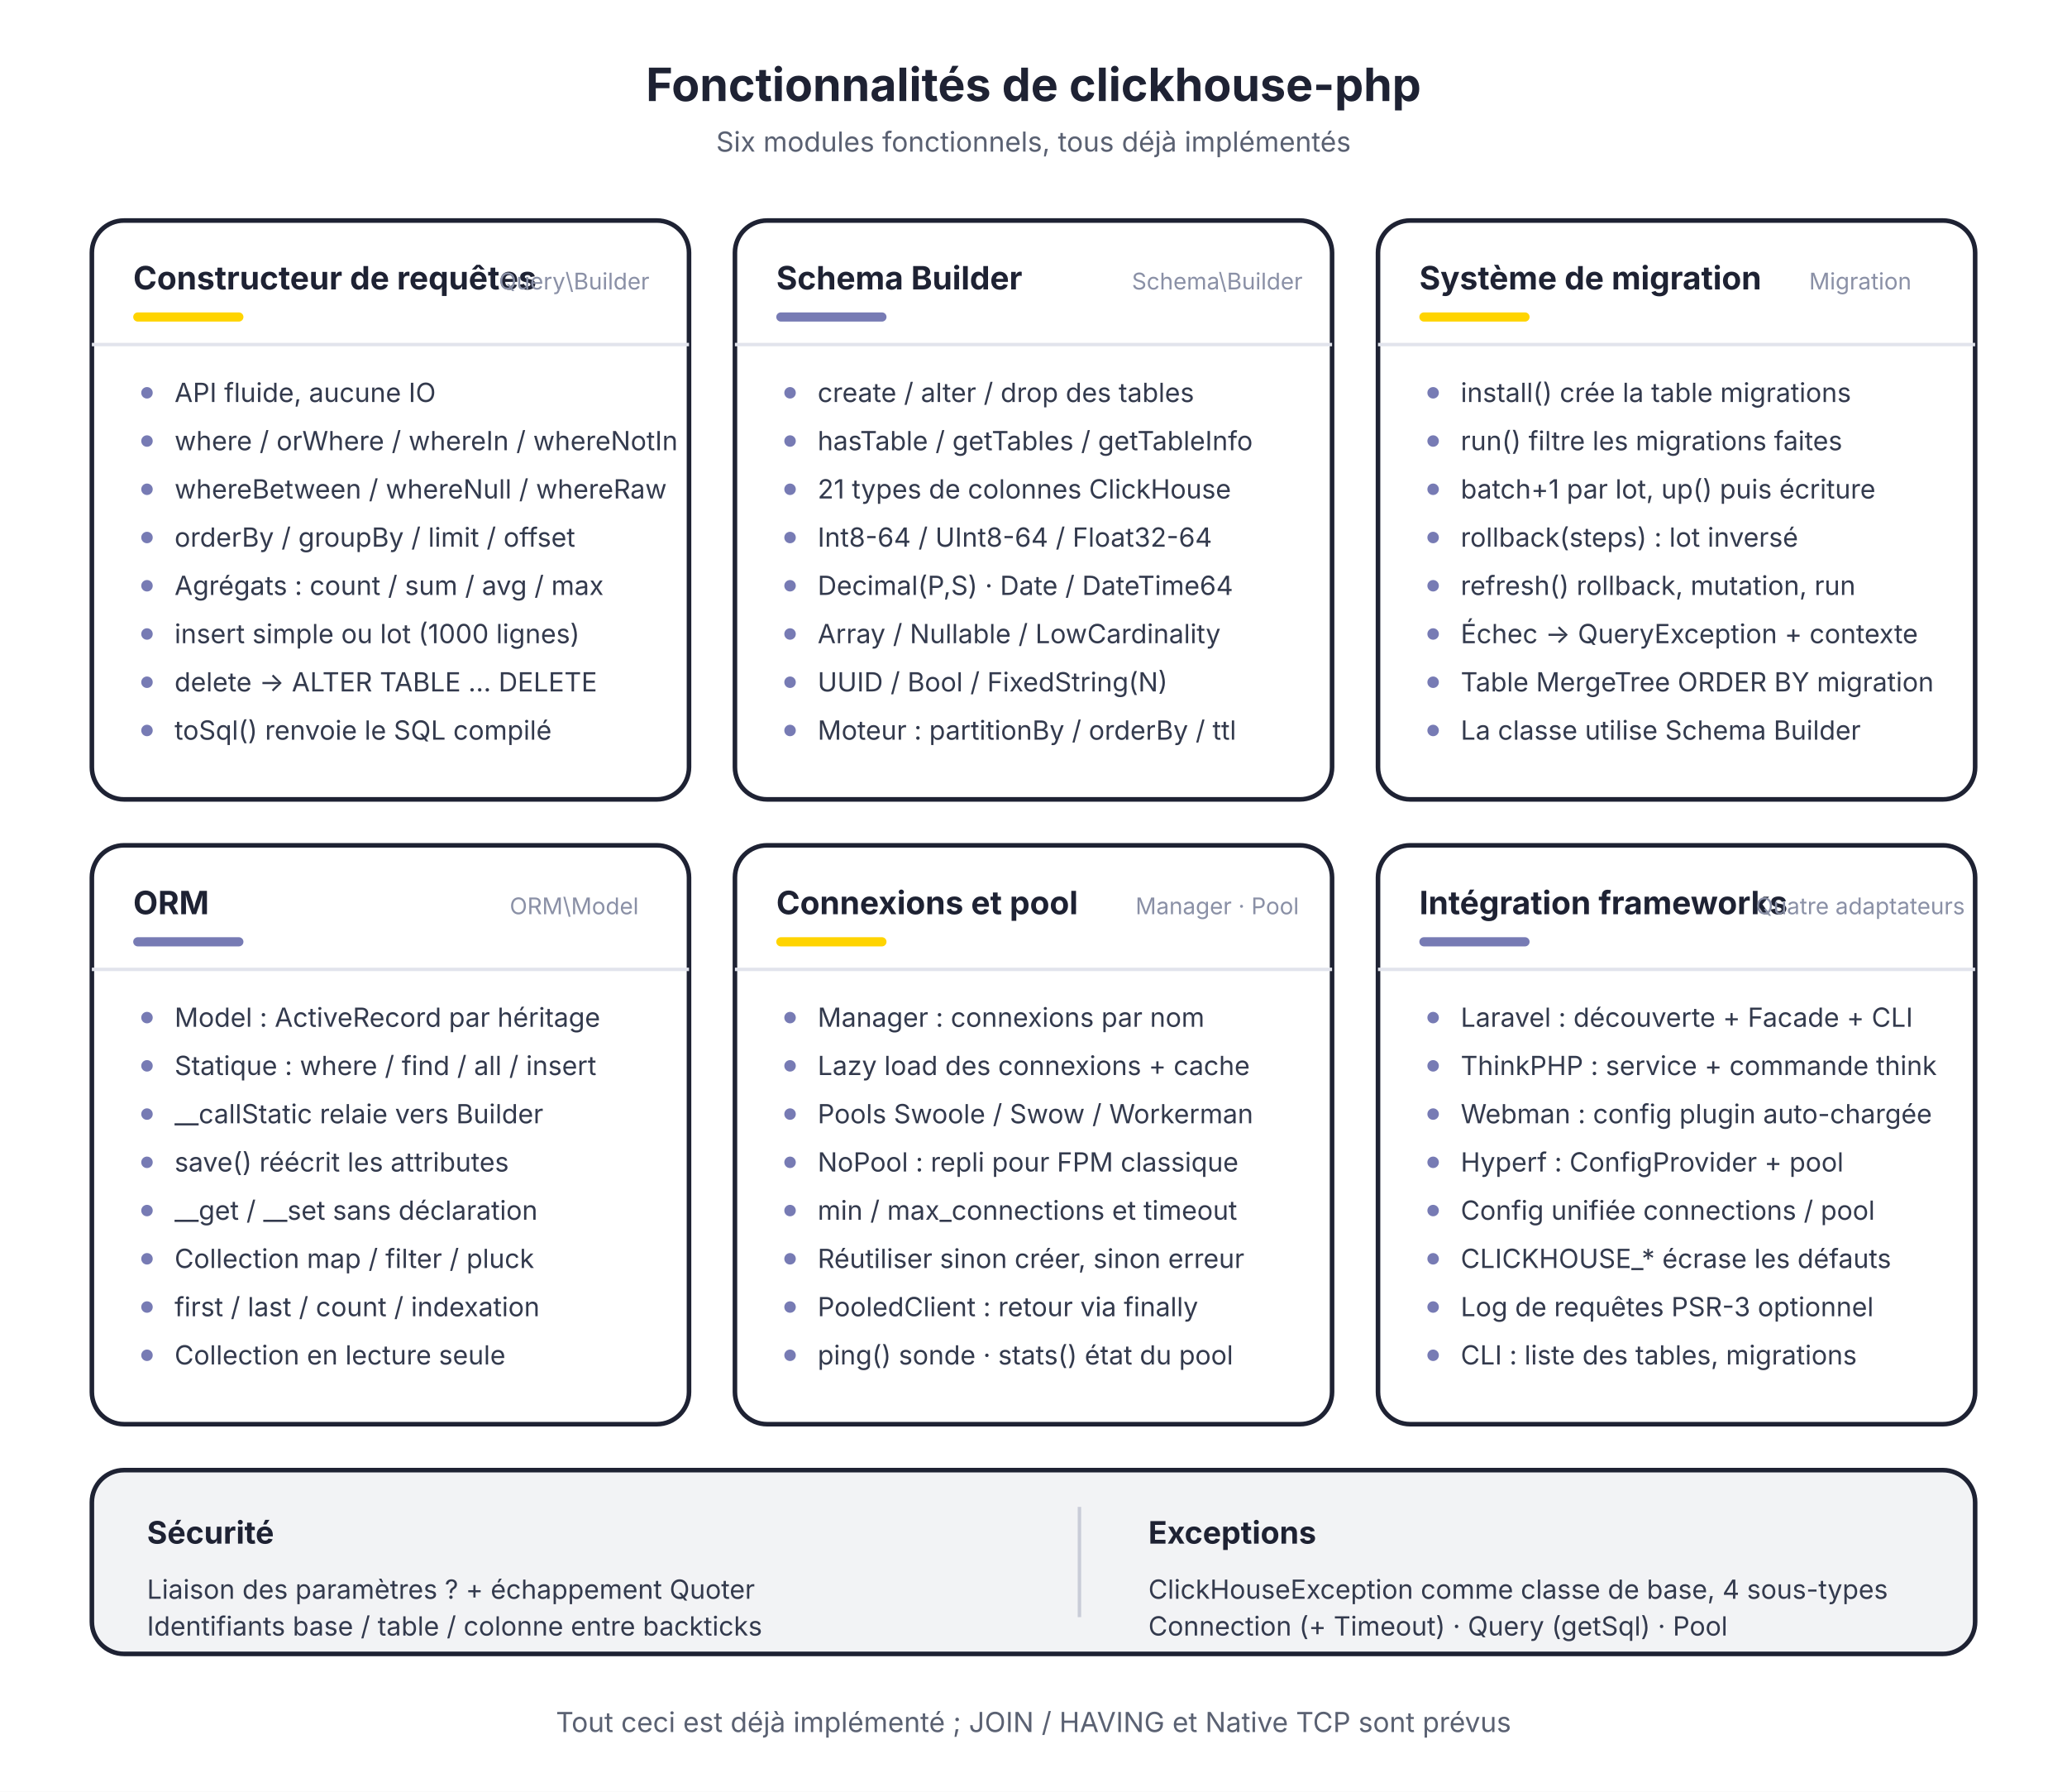
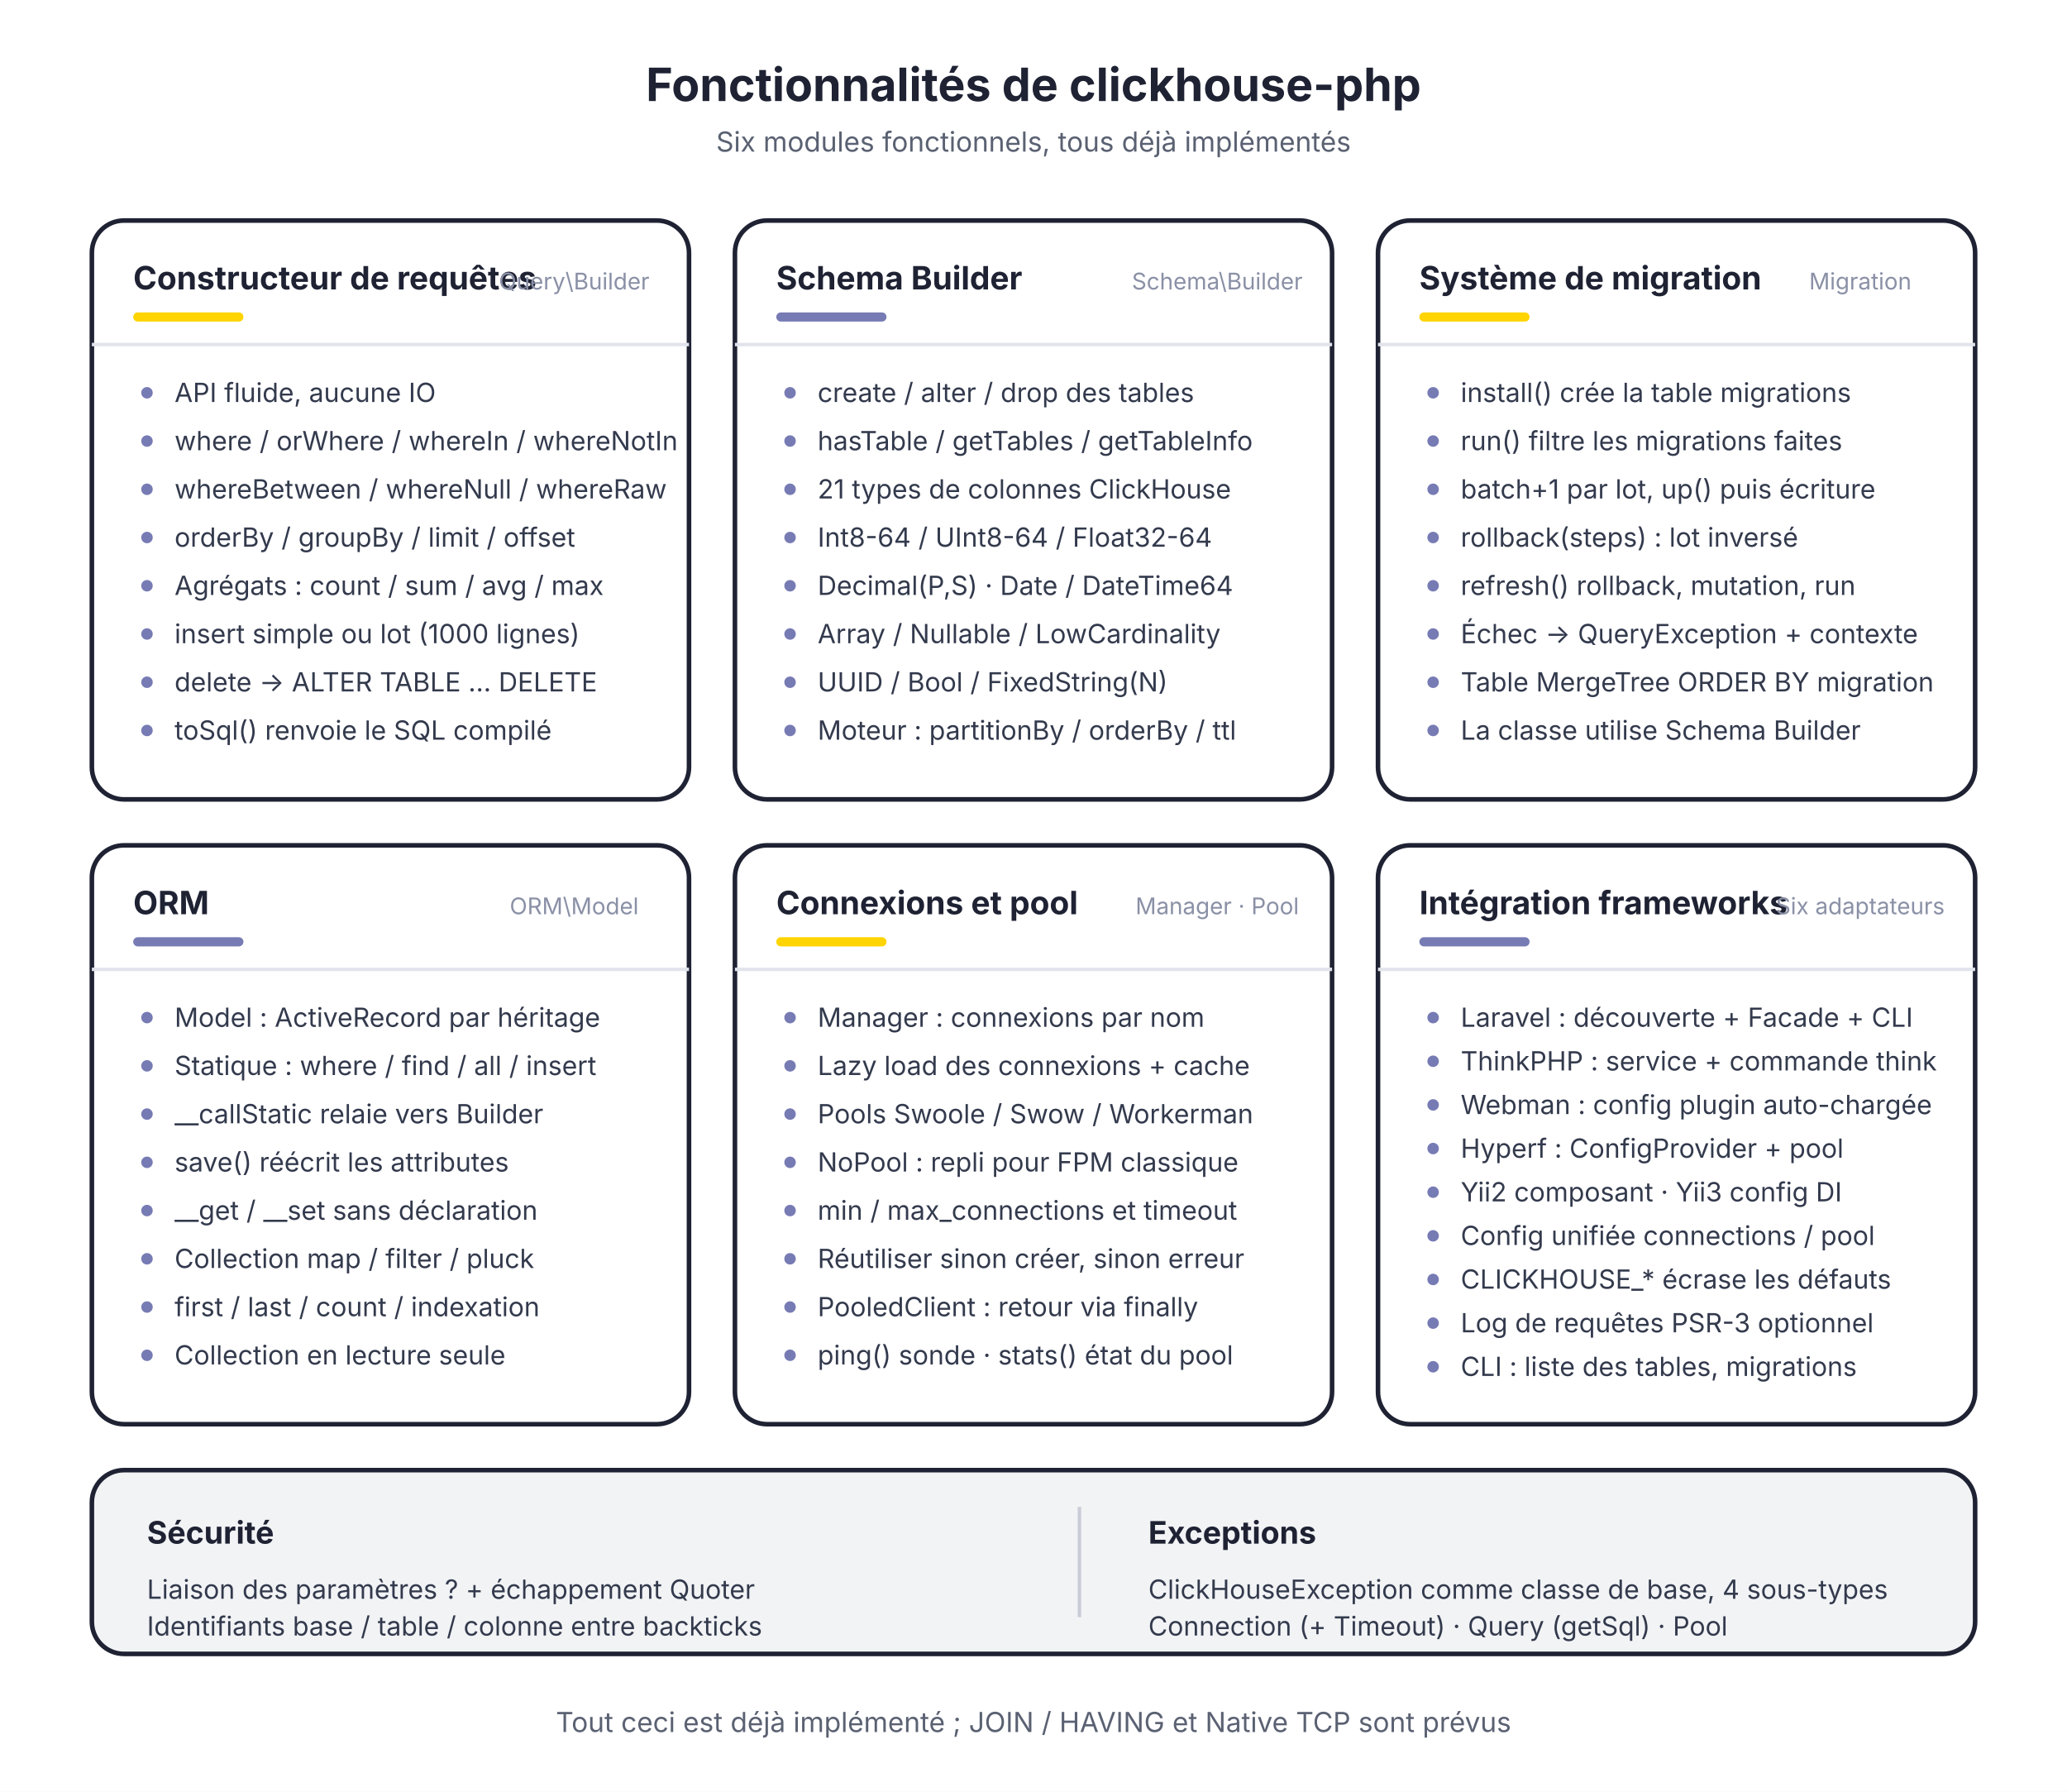
<svg xmlns="http://www.w3.org/2000/svg" width="900" height="780" viewBox="0 0 900 780" role="img" aria-labelledby="featTitle featDesc">
  <style>
    text{font-family:system-ui,-apple-system,"Segoe UI","PingFang SC","Microsoft YaHei",sans-serif;fill:#1E2233}
    .ttl{font-size:20px;font-weight:700}
    .sub{font-size:12px;fill:#5A6172}
    .ctr{text-anchor:middle}
    .card{fill:#fff;stroke:#1E2233;stroke-width:2}
    .ct{font-size:14px;font-weight:700}
    .cs{font-size:10px;fill:#8A90A6}
    .li{font-size:11.5px;fill:#333A4D}
    .hr{stroke:#E2E4EC;stroke-width:1.5}
    .bar{fill:#F2F3F5;stroke:#1E2233;stroke-width:2}
    .bt{font-size:13.5px;font-weight:700}
    .bl{font-size:11.5px;fill:#333A4D}
  </style>
  <rect x="0" y="0" width="900" height="780" fill="#FFFFFF" />
  <text class="ttl ctr" x="450" y="44">Fonctionnalités de clickhouse-php</text>
  <text class="sub ctr" x="450" y="66">Six modules fonctionnels, tous déjà implémentés</text>
  <rect class="card" x="40" y="96" width="260" height="252" rx="14" />
  <text class="ct" x="58" y="126">Constructeur de requêtes</text>
  <text class="cs ctr" x="250" y="126">Query\Builder</text>
  <rect x="58" y="136" width="48" height="4" rx="2" fill="#FFD400" />
  <line class="hr" x1="40" y1="150" x2="300" y2="150" />
  <g>
    <circle cx="64" cy="171" r="2.5" fill="#777BB4" />
    <text class="li" x="76" y="175">API fluide, aucune IO</text>
    <circle cx="64" cy="192" r="2.5" fill="#777BB4" />
    <text class="li" x="76" y="196">where / orWhere / whereIn / whereNotIn</text>
    <circle cx="64" cy="213" r="2.5" fill="#777BB4" />
    <text class="li" x="76" y="217">whereBetween / whereNull / whereRaw</text>
    <circle cx="64" cy="234" r="2.5" fill="#777BB4" />
    <text class="li" x="76" y="238">orderBy / groupBy / limit / offset</text>
    <circle cx="64" cy="255" r="2.5" fill="#777BB4" />
    <text class="li" x="76" y="259">Agrégats : count / sum / avg / max</text>
    <circle cx="64" cy="276" r="2.5" fill="#777BB4" />
    <text class="li" x="76" y="280">insert simple ou lot (1000 lignes)</text>
    <circle cx="64" cy="297" r="2.5" fill="#777BB4" />
    <text class="li" x="76" y="301">delete → ALTER TABLE … DELETE</text>
    <circle cx="64" cy="318" r="2.5" fill="#777BB4" />
    <text class="li" x="76" y="322">toSql() renvoie le SQL compilé</text>
  </g>
  <rect class="card" x="320" y="96" width="260" height="252" rx="14" />
  <text class="ct" x="338" y="126">Schema Builder</text>
  <text class="cs ctr" x="530" y="126">Schema\Builder</text>
  <rect x="338" y="136" width="48" height="4" rx="2" fill="#777BB4" />
  <line class="hr" x1="320" y1="150" x2="580" y2="150" />
  <g>
    <circle cx="344" cy="171" r="2.5" fill="#777BB4" />
    <text class="li" x="356" y="175">create / alter / drop des tables</text>
    <circle cx="344" cy="192" r="2.5" fill="#777BB4" />
    <text class="li" x="356" y="196">hasTable / getTables / getTableInfo</text>
    <circle cx="344" cy="213" r="2.5" fill="#777BB4" />
    <text class="li" x="356" y="217">21 types de colonnes ClickHouse</text>
    <circle cx="344" cy="234" r="2.5" fill="#777BB4" />
    <text class="li" x="356" y="238">Int8-64 / UInt8-64 / Float32-64</text>
    <circle cx="344" cy="255" r="2.5" fill="#777BB4" />
    <text class="li" x="356" y="259">Decimal(P,S) · Date / DateTime64</text>
    <circle cx="344" cy="276" r="2.5" fill="#777BB4" />
    <text class="li" x="356" y="280">Array / Nullable / LowCardinality</text>
    <circle cx="344" cy="297" r="2.5" fill="#777BB4" />
    <text class="li" x="356" y="301">UUID / Bool / FixedString(N)</text>
    <circle cx="344" cy="318" r="2.5" fill="#777BB4" />
    <text class="li" x="356" y="322">Moteur : partitionBy / orderBy / ttl</text>
  </g>
  <rect class="card" x="600" y="96" width="260" height="252" rx="14" />
  <text class="ct" x="618" y="126">Système de migration</text>
  <text class="cs ctr" x="810" y="126">Migration</text>
  <rect x="618" y="136" width="48" height="4" rx="2" fill="#FFD400" />
  <line class="hr" x1="600" y1="150" x2="860" y2="150" />
  <g>
    <circle cx="624" cy="171" r="2.5" fill="#777BB4" />
    <text class="li" x="636" y="175">install() crée la table migrations</text>
    <circle cx="624" cy="192" r="2.5" fill="#777BB4" />
    <text class="li" x="636" y="196">run() filtre les migrations faites</text>
    <circle cx="624" cy="213" r="2.5" fill="#777BB4" />
    <text class="li" x="636" y="217">batch+1 par lot, up() puis écriture</text>
    <circle cx="624" cy="234" r="2.5" fill="#777BB4" />
    <text class="li" x="636" y="238">rollback(steps) : lot inversé</text>
    <circle cx="624" cy="255" r="2.5" fill="#777BB4" />
    <text class="li" x="636" y="259">refresh() rollback, mutation, run</text>
    <circle cx="624" cy="276" r="2.5" fill="#777BB4" />
    <text class="li" x="636" y="280">Échec → QueryException + contexte</text>
    <circle cx="624" cy="297" r="2.5" fill="#777BB4" />
    <text class="li" x="636" y="301">Table MergeTree ORDER BY migration</text>
    <circle cx="624" cy="318" r="2.5" fill="#777BB4" />
    <text class="li" x="636" y="322">La classe utilise Schema Builder</text>
  </g>
  <rect class="card" x="40" y="368" width="260" height="252" rx="14" />
  <text class="ct" x="58" y="398">ORM</text>
  <text class="cs ctr" x="250" y="398">ORM\Model</text>
  <rect x="58" y="408" width="48" height="4" rx="2" fill="#777BB4" />
  <line class="hr" x1="40" y1="422" x2="300" y2="422" />
  <g>
    <circle cx="64" cy="443" r="2.5" fill="#777BB4" />
    <text class="li" x="76" y="447">Model : ActiveRecord par héritage</text>
    <circle cx="64" cy="464" r="2.5" fill="#777BB4" />
    <text class="li" x="76" y="468">Statique : where / find / all / insert</text>
    <circle cx="64" cy="485" r="2.5" fill="#777BB4" />
    <text class="li" x="76" y="489">__callStatic relaie vers Builder</text>
    <circle cx="64" cy="506" r="2.5" fill="#777BB4" />
    <text class="li" x="76" y="510">save() réécrit les attributes</text>
    <circle cx="64" cy="527" r="2.5" fill="#777BB4" />
    <text class="li" x="76" y="531">__get / __set sans déclaration</text>
    <circle cx="64" cy="548" r="2.5" fill="#777BB4" />
    <text class="li" x="76" y="552">Collection map / filter / pluck</text>
    <circle cx="64" cy="569" r="2.5" fill="#777BB4" />
    <text class="li" x="76" y="573">first / last / count / indexation</text>
    <circle cx="64" cy="590" r="2.5" fill="#777BB4" />
    <text class="li" x="76" y="594">Collection en lecture seule</text>
  </g>
  <rect class="card" x="320" y="368" width="260" height="252" rx="14" />
  <text class="ct" x="338" y="398">Connexions et pool</text>
  <text class="cs ctr" x="530" y="398">Manager · Pool</text>
  <rect x="338" y="408" width="48" height="4" rx="2" fill="#FFD400" />
  <line class="hr" x1="320" y1="422" x2="580" y2="422" />
  <g>
    <circle cx="344" cy="443" r="2.5" fill="#777BB4" />
    <text class="li" x="356" y="447">Manager : connexions par nom</text>
    <circle cx="344" cy="464" r="2.5" fill="#777BB4" />
    <text class="li" x="356" y="468">Lazy load des connexions + cache</text>
    <circle cx="344" cy="485" r="2.5" fill="#777BB4" />
    <text class="li" x="356" y="489">Pools Swoole / Swow / Workerman</text>
    <circle cx="344" cy="506" r="2.5" fill="#777BB4" />
    <text class="li" x="356" y="510">NoPool : repli pour FPM classique</text>
    <circle cx="344" cy="527" r="2.5" fill="#777BB4" />
    <text class="li" x="356" y="531">min / max_connections et timeout</text>
    <circle cx="344" cy="548" r="2.5" fill="#777BB4" />
    <text class="li" x="356" y="552">Réutiliser sinon créer, sinon erreur</text>
    <circle cx="344" cy="569" r="2.5" fill="#777BB4" />
    <text class="li" x="356" y="573">PooledClient : retour via finally</text>
    <circle cx="344" cy="590" r="2.5" fill="#777BB4" />
    <text class="li" x="356" y="594">ping() sonde · stats() état du pool</text>
  </g>
  <rect class="card" x="600" y="368" width="260" height="252" rx="14" />
  <text class="ct" x="618" y="398">Intégration frameworks</text>
-   <text class="cs ctr" x="810" y="398">Quatre adaptateurs</text>
+   <text class="cs ctr" x="810" y="398">Six adaptateurs</text>
  <rect x="618" y="408" width="48" height="4" rx="2" fill="#777BB4" />
  <line class="hr" x1="600" y1="422" x2="860" y2="422" />
  <g>
    <circle cx="624" cy="443" r="2.5" fill="#777BB4" />
    <text class="li" x="636" y="447">Laravel : découverte + Facade + CLI</text>
-     <circle cx="624" cy="464" r="2.5" fill="#777BB4" />
-     <text class="li" x="636" y="468">ThinkPHP : service + commande think</text>
-     <circle cx="624" cy="485" r="2.5" fill="#777BB4" />
-     <text class="li" x="636" y="489">Webman : config plugin auto-chargée</text>
-     <circle cx="624" cy="506" r="2.5" fill="#777BB4" />
-     <text class="li" x="636" y="510">Hyperf : ConfigProvider + pool</text>
-     <circle cx="624" cy="527" r="2.5" fill="#777BB4" />
-     <text class="li" x="636" y="531">Config unifiée connections / pool</text>
-     <circle cx="624" cy="548" r="2.5" fill="#777BB4" />
-     <text class="li" x="636" y="552">CLICKHOUSE_* écrase les défauts</text>
-     <circle cx="624" cy="569" r="2.5" fill="#777BB4" />
-     <text class="li" x="636" y="573">Log de requêtes PSR-3 optionnel</text>
-     <circle cx="624" cy="590" r="2.5" fill="#777BB4" />
-     <text class="li" x="636" y="594">CLI : liste des tables, migrations</text>
+     <circle cx="624" cy="462" r="2.5" fill="#777BB4" />
+     <text class="li" x="636" y="466">ThinkPHP : service + commande think</text>
+     <circle cx="624" cy="481" r="2.5" fill="#777BB4" />
+     <text class="li" x="636" y="485">Webman : config plugin auto-chargée</text>
+     <circle cx="624" cy="500" r="2.5" fill="#777BB4" />
+     <text class="li" x="636" y="504">Hyperf : ConfigProvider + pool</text>
+     <circle cx="624" cy="519" r="2.5" fill="#777BB4" />
+     <text class="li" x="636" y="523">Yii2 composant · Yii3 config DI</text>
+     <circle cx="624" cy="538" r="2.5" fill="#777BB4" />
+     <text class="li" x="636" y="542">Config unifiée connections / pool</text>
+     <circle cx="624" cy="557" r="2.5" fill="#777BB4" />
+     <text class="li" x="636" y="561">CLICKHOUSE_* écrase les défauts</text>
+     <circle cx="624" cy="576" r="2.5" fill="#777BB4" />
+     <text class="li" x="636" y="580">Log de requêtes PSR-3 optionnel</text>
+     <circle cx="624" cy="595" r="2.5" fill="#777BB4" />
+     <text class="li" x="636" y="599">CLI : liste des tables, migrations</text>
  </g>
  <rect class="bar" x="40" y="640" width="820" height="80" rx="14" />
  <text class="bt" x="64" y="672">Sécurité</text>
  <text class="bl" x="64" y="696">Liaison des paramètres ? + échappement Quoter</text>
  <text class="bl" x="64" y="712">Identifiants base / table / colonne entre backticks</text>
  <line x1="470" y1="656" x2="470" y2="704" stroke="#C9CCD8" stroke-width="1.5" />
  <text class="bt" x="500" y="672">Exceptions</text>
  <text class="bl" x="500" y="696">ClickHouseException comme classe de base, 4 sous-types</text>
  <text class="bl" x="500" y="712">Connection (+ Timeout) · Query (getSql) · Pool</text>
  <text class="sub ctr" x="450" y="754">Tout ceci est déjà implémenté ; JOIN / HAVING et Native TCP sont prévus</text>
</svg>
